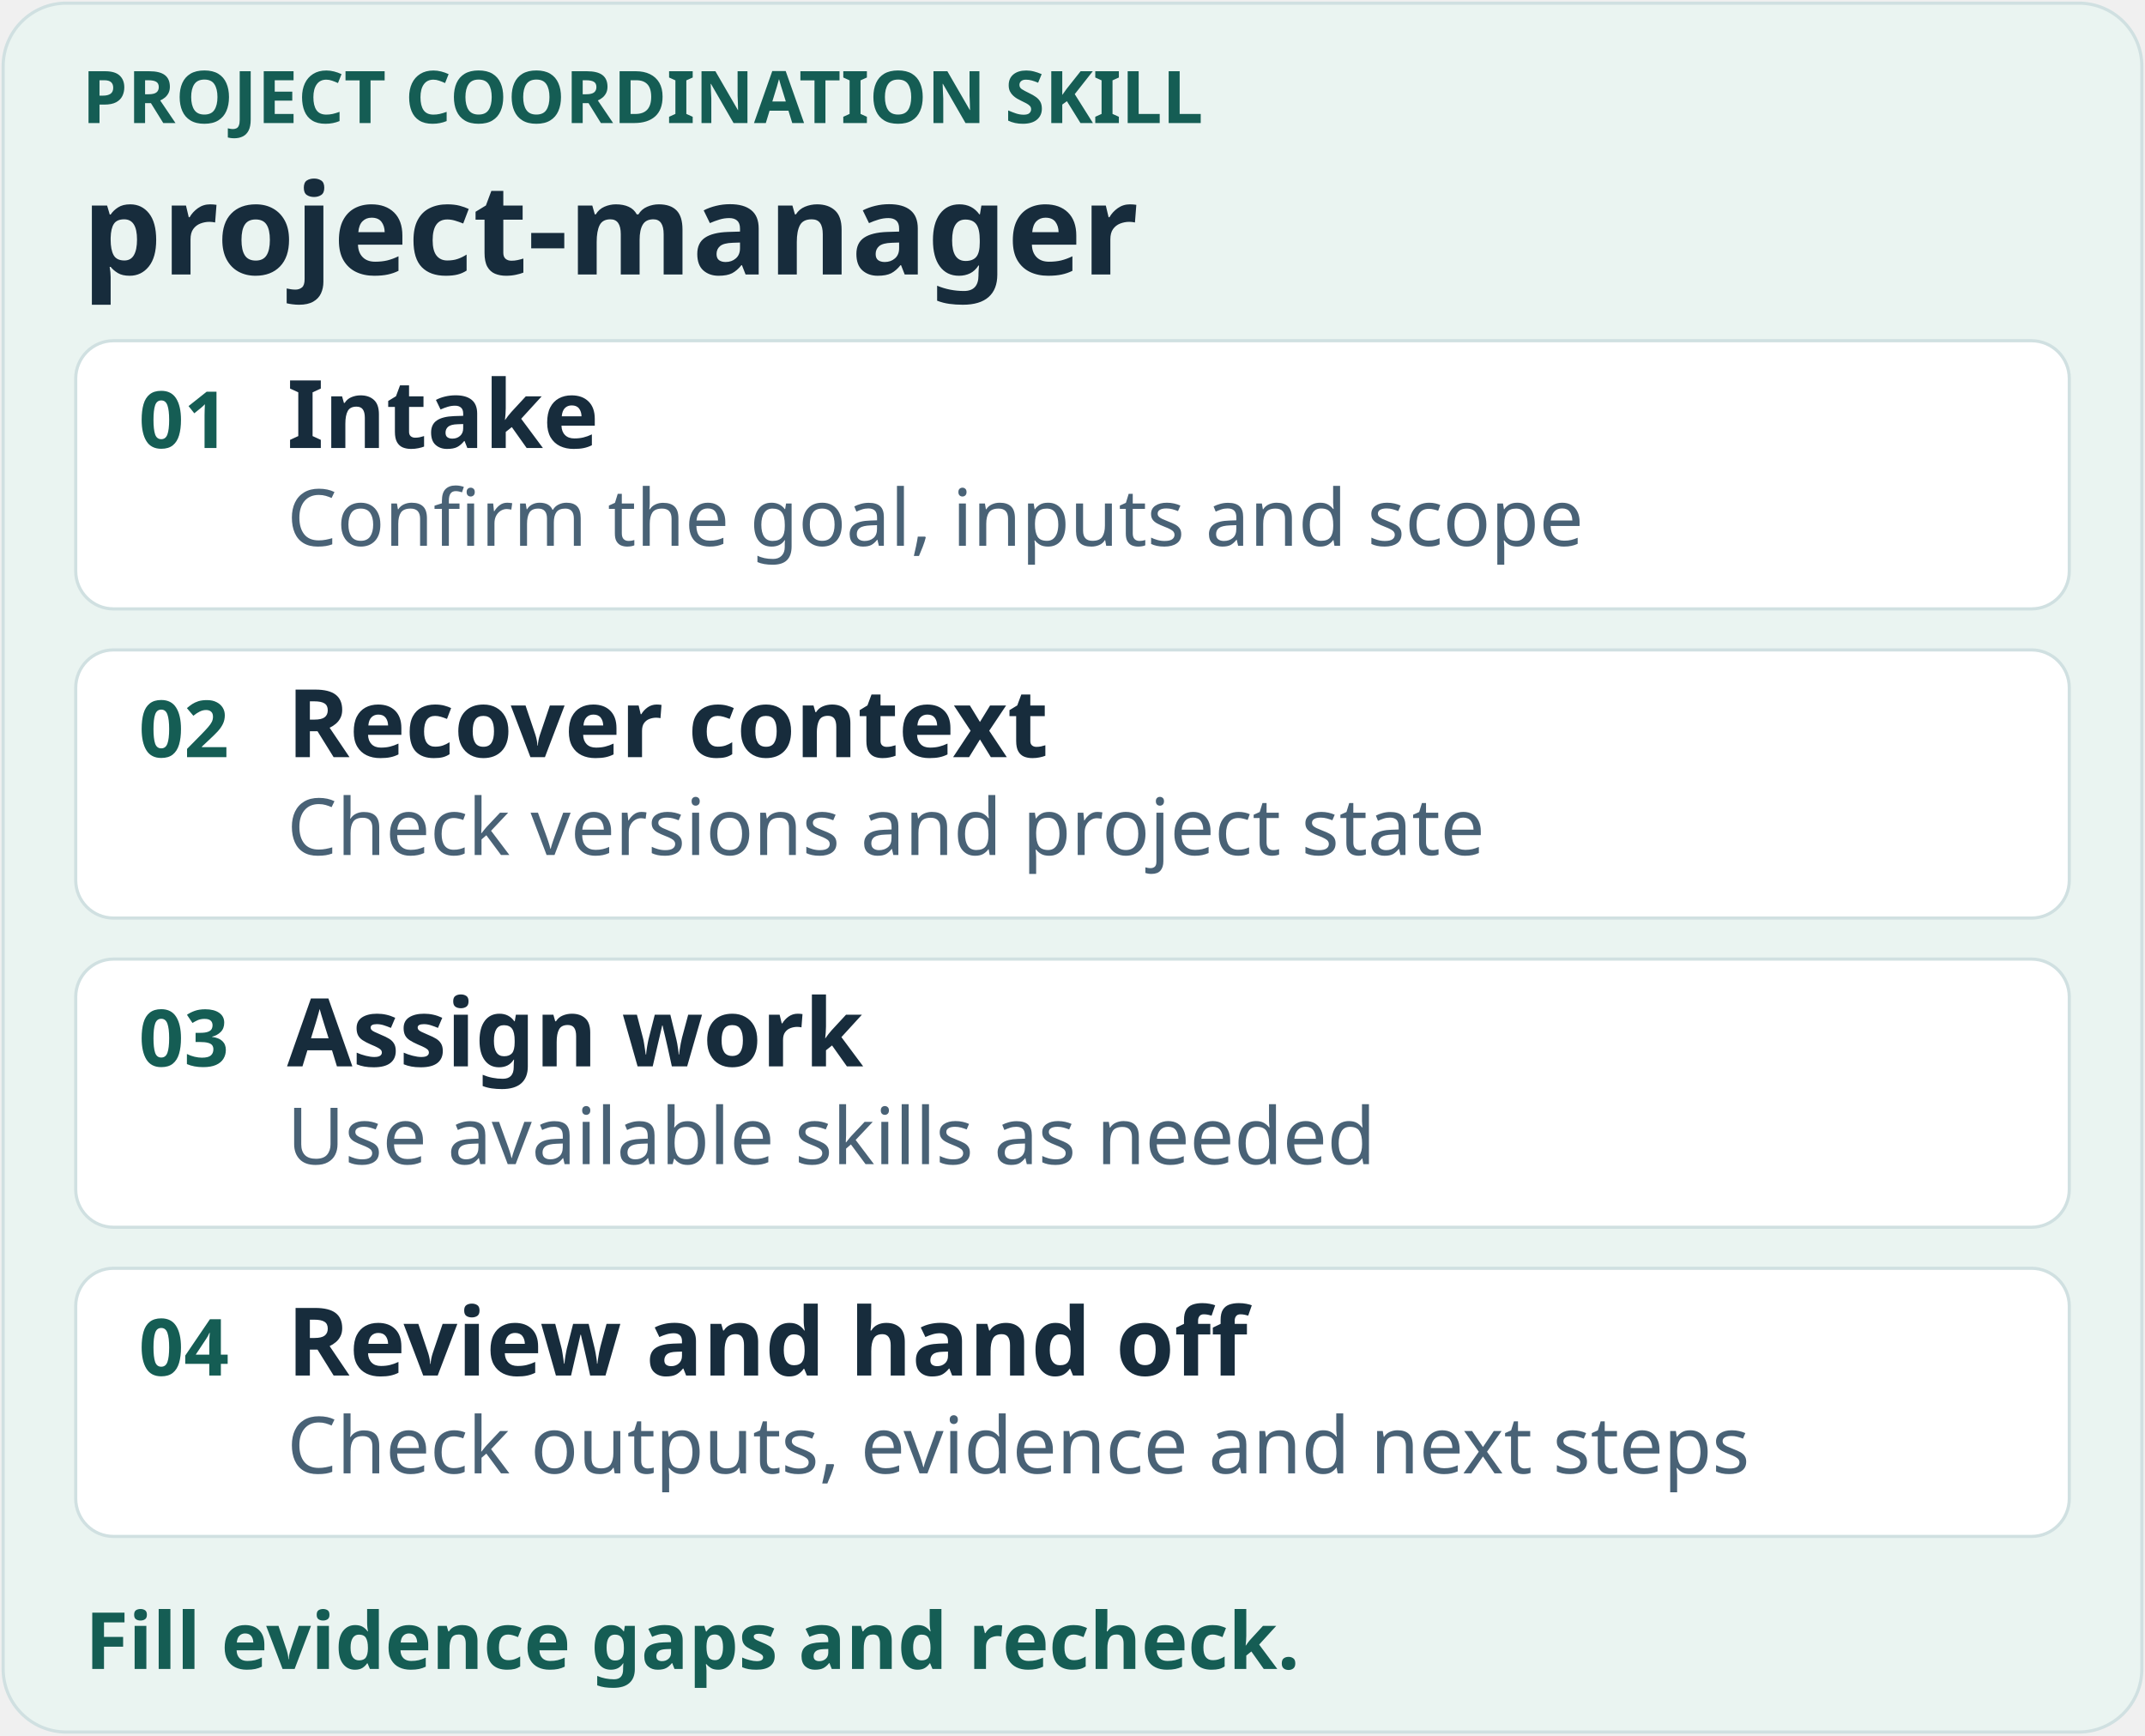
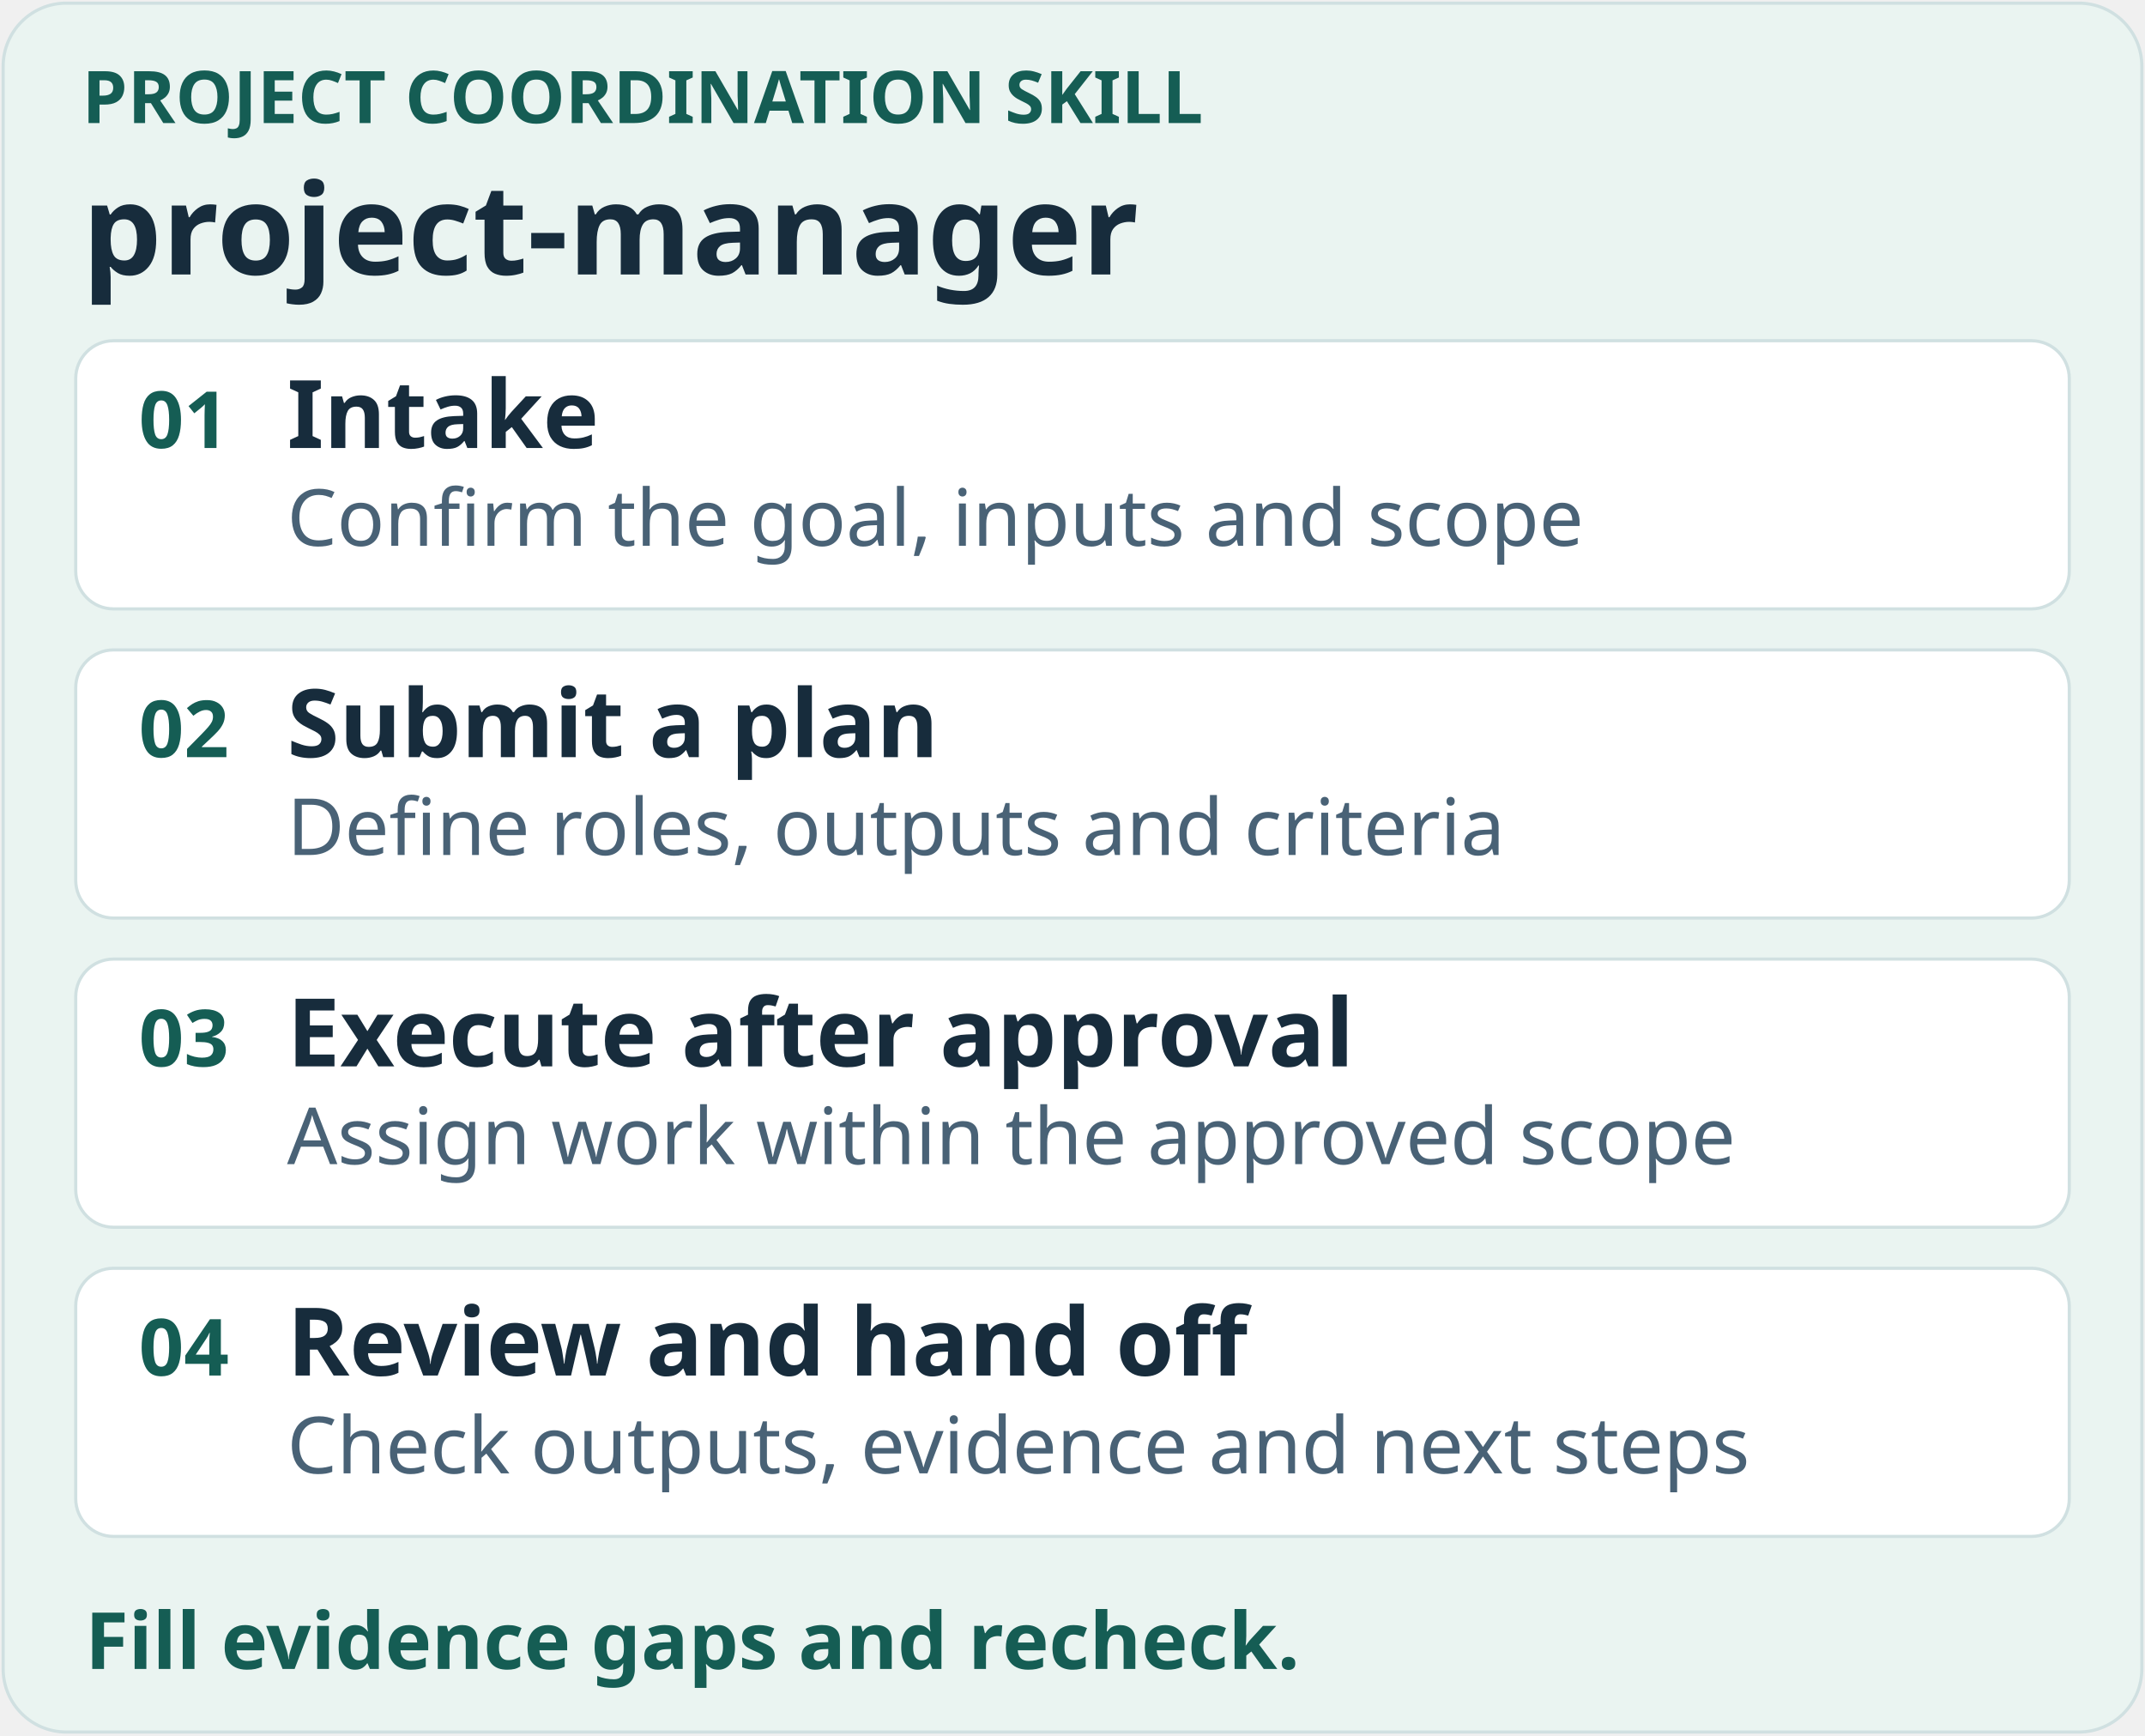
<svg xmlns="http://www.w3.org/2000/svg" width="680" height="550" viewBox="0 0 680 550" role="img">
  <rect x="1" y="1" width="678" height="548" rx="20" fill="#EAF4F1" stroke="#D0E0E1" />
  <g font-family="Segoe UI, Microsoft YaHei, sans-serif">
    <text x="26" y="39" font-size="23" fill="#155D54" font-weight="700">PROJECT COORDINATION SKILL</text>
    <text x="26" y="87" font-size="40" fill="#172C3C" font-weight="700">project-manager</text>
    <rect x="24" y="108" width="632" height="85" rx="12" fill="#fff" stroke="#D0E0E1" />
    <text x="44" y="142" font-size="25" fill="#155D54" font-weight="650">01</text>
    <text x="91" y="142" font-size="30" fill="#172C3C" font-weight="700">Intake</text>
    <text x="91" y="173" font-size="25" fill="#496276" font-weight="500">Confirm the goal, inputs and scope</text>
    <rect x="24" y="206" width="632" height="85" rx="12" fill="#fff" stroke="#D0E0E1" />
    <text x="44" y="240" font-size="25" fill="#155D54" font-weight="650">02</text>
-     <text x="91" y="240" font-size="30" fill="#172C3C" font-weight="700">Recover context</text>
-     <text x="91" y="271" font-size="25" fill="#496276" font-weight="500">Check versions and project state</text>
+     <text x="91" y="240" font-size="30" fill="#172C3C" font-weight="700">Submit a plan</text>
+     <text x="91" y="271" font-size="25" fill="#496276" font-weight="500">Define roles, outputs and criteria</text>
    <rect x="24" y="304" width="632" height="85" rx="12" fill="#fff" stroke="#D0E0E1" />
    <text x="44" y="338" font-size="25" fill="#155D54" font-weight="650">03</text>
-     <text x="91" y="338" font-size="30" fill="#172C3C" font-weight="700">Assign work</text>
-     <text x="91" y="369" font-size="25" fill="#496276" font-weight="500">Use available skills as needed</text>
+     <text x="91" y="338" font-size="30" fill="#172C3C" font-weight="700">Execute after approval</text>
+     <text x="91" y="369" font-size="25" fill="#496276" font-weight="500">Assign work within the approved scope</text>
    <rect x="24" y="402" width="632" height="85" rx="12" fill="#fff" stroke="#D0E0E1" />
    <text x="44" y="436" font-size="25" fill="#155D54" font-weight="650">04</text>
    <text x="91" y="436" font-size="30" fill="#172C3C" font-weight="700">Review and hand off</text>
    <text x="91" y="467" font-size="25" fill="#496276" font-weight="500">Check outputs, evidence and next steps</text>
    <text x="27" y="529" font-size="25" fill="#155D54" font-weight="600">Fill evidence gaps and recheck.</text>
  </g>
</svg>
